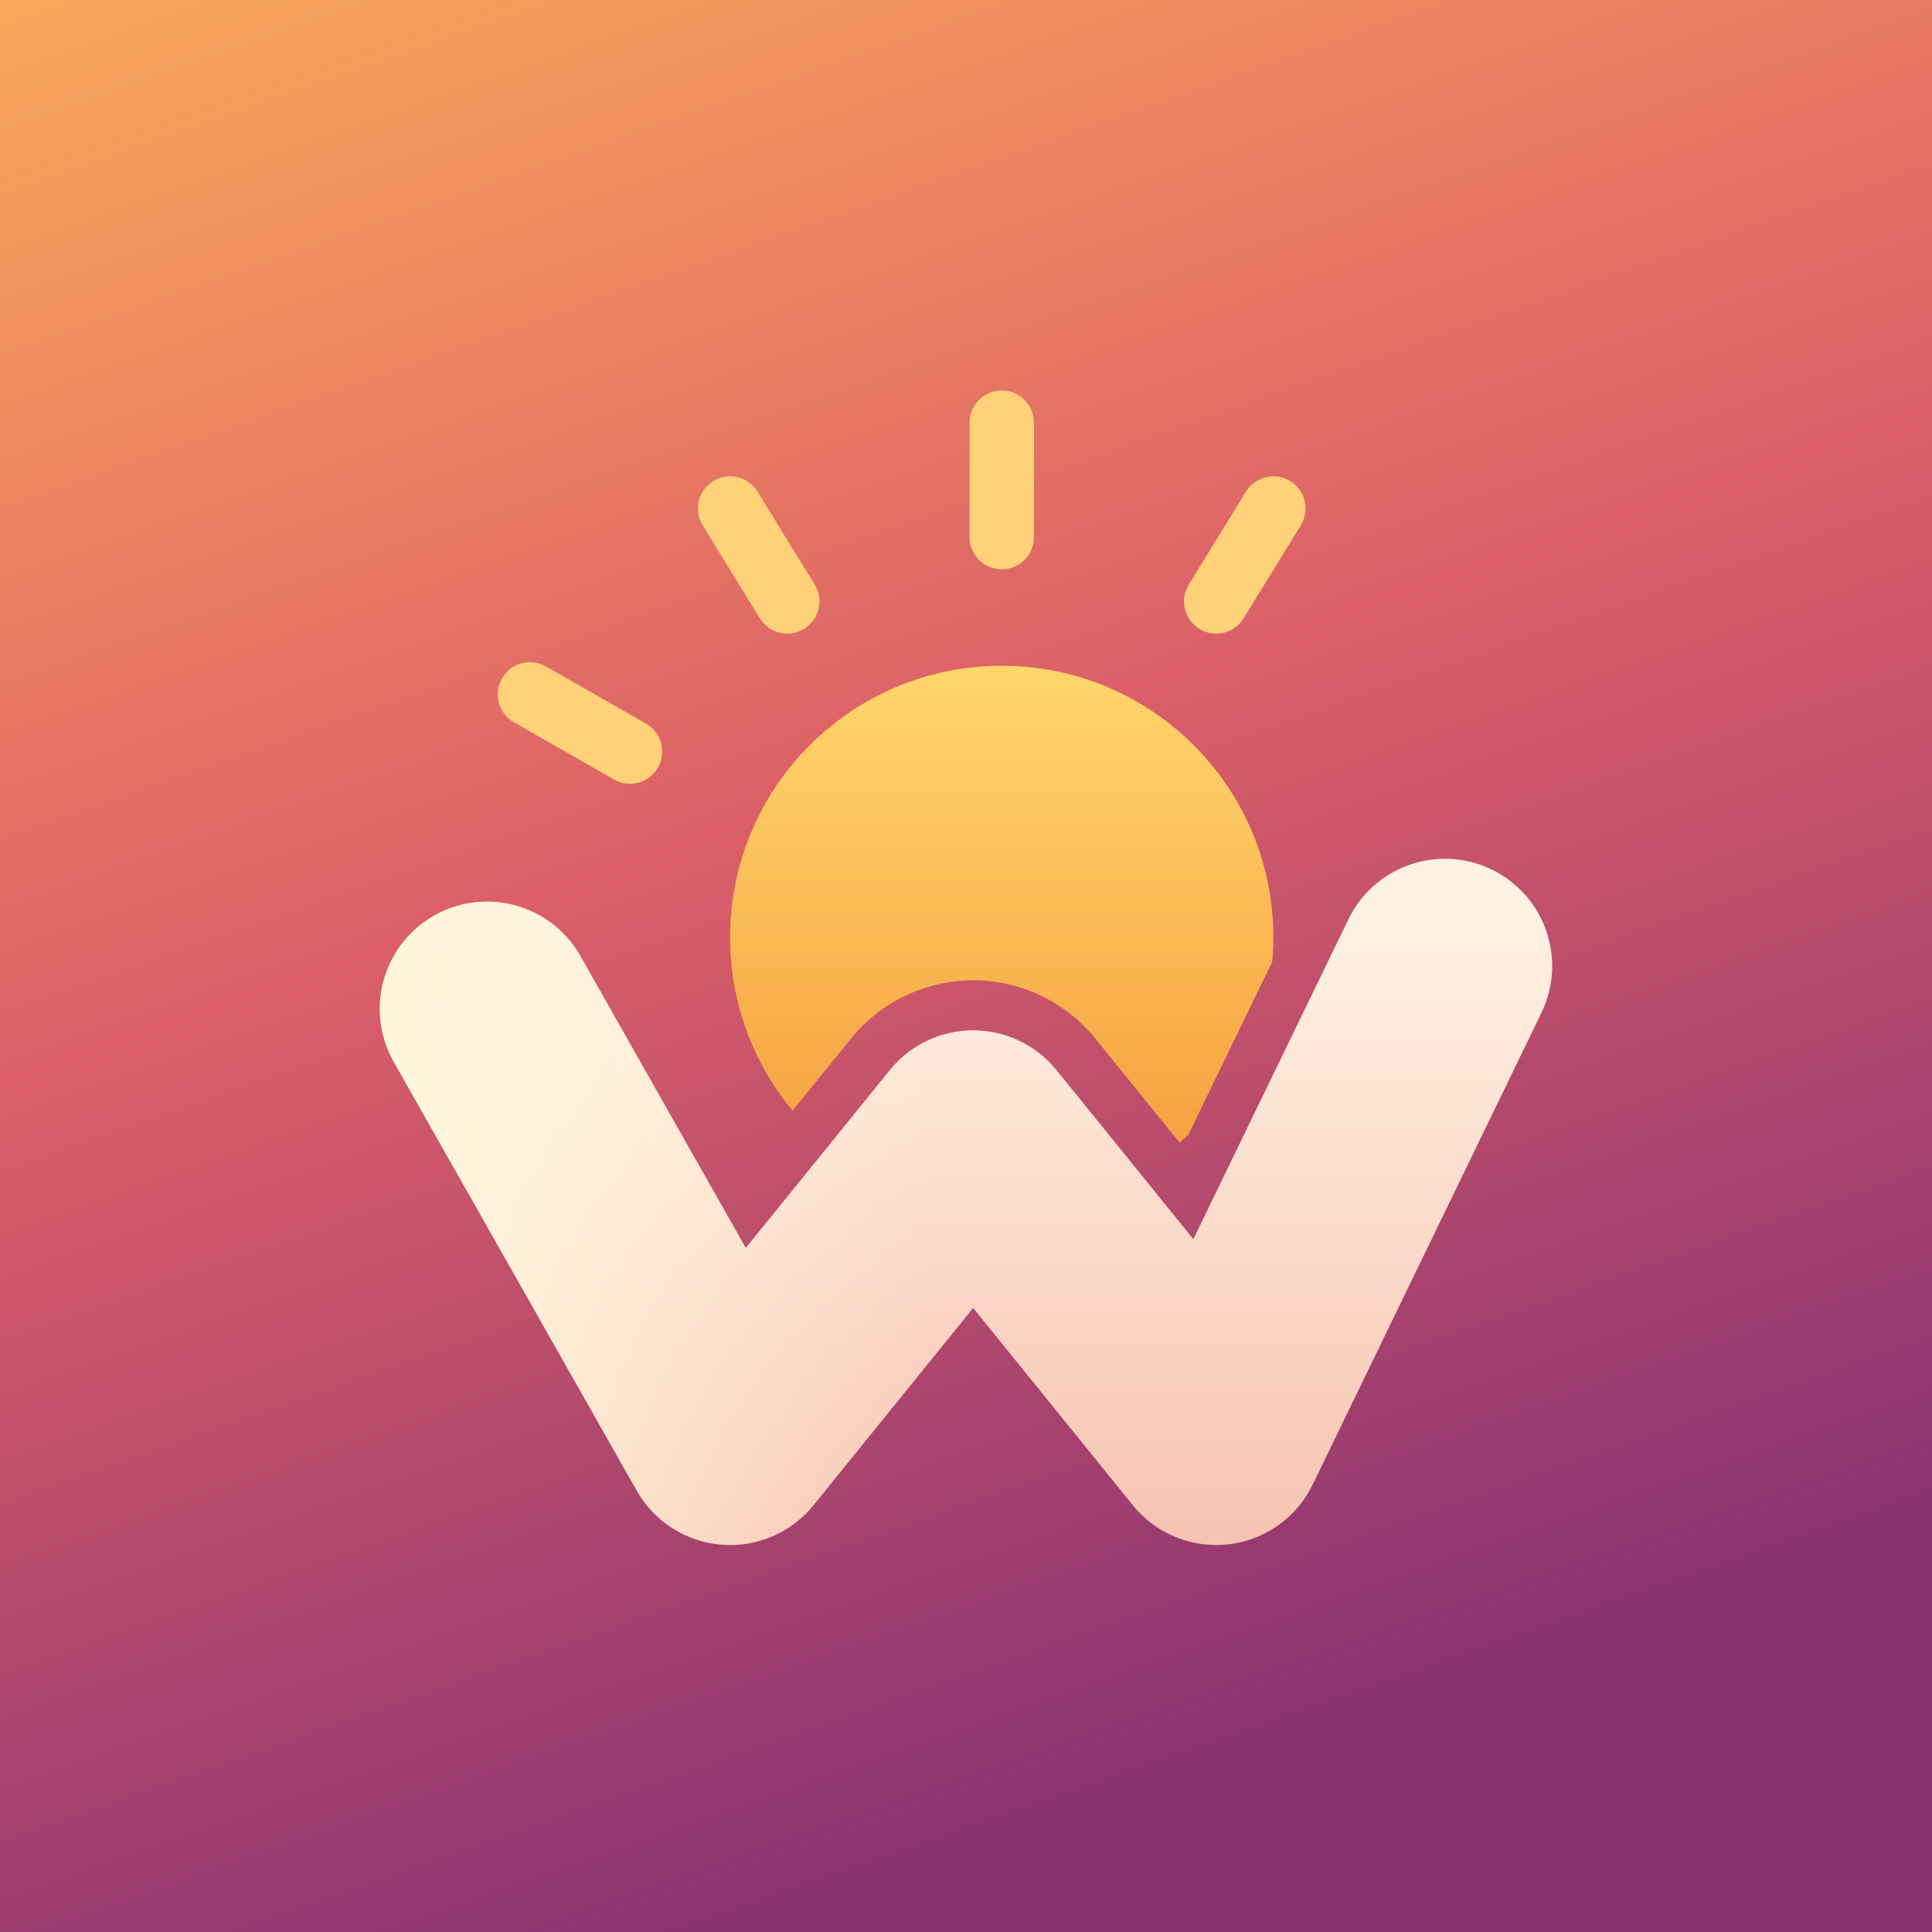
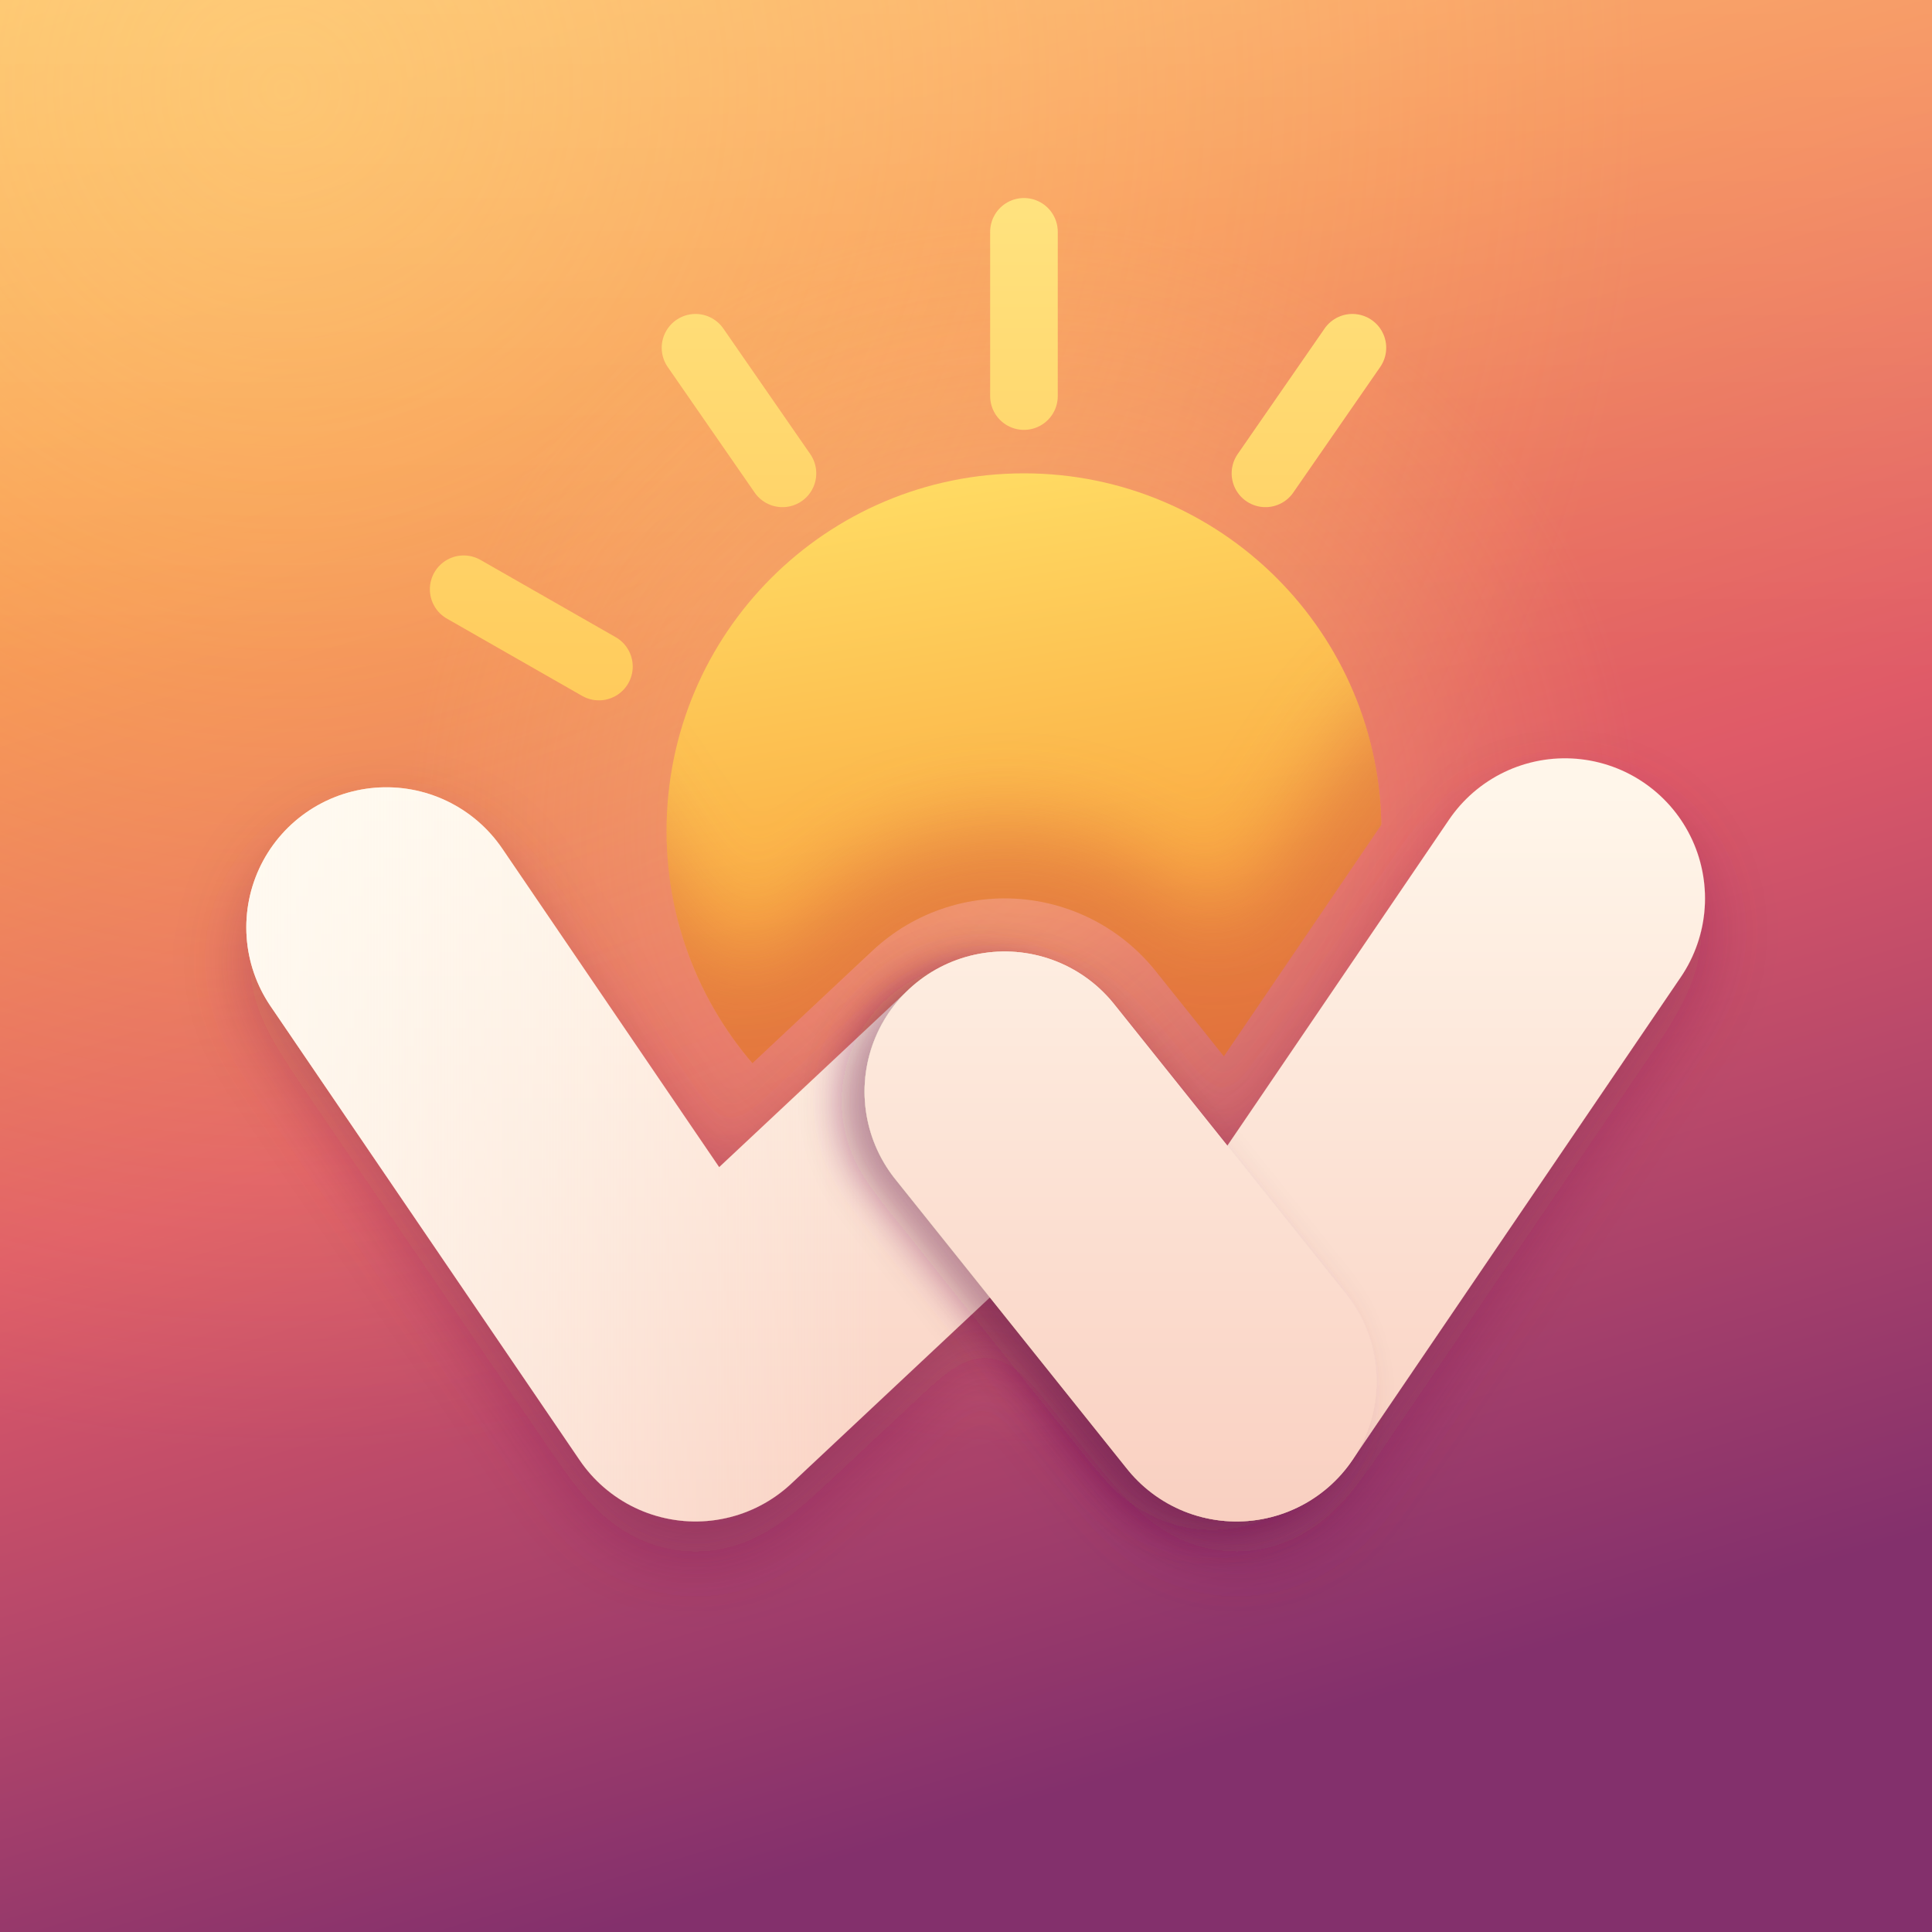
<svg xmlns="http://www.w3.org/2000/svg" viewBox="0 0 200 200">
  <defs>
-     <linearGradient id="wm-sun" x1="0" y1="0" x2="0" y2="1">
-       <stop offset="0" stop-color="#ffd66a" />
-       <stop offset="1" stop-color="#f59a3c" />
+     <linearGradient id="rays" x1="0" y1="22" x2="0" y2="72" gradientUnits="userSpaceOnUse">
+       <stop offset="0" stop-color="#ffe27e" />
+       <stop offset="1" stop-color="#ffcb5c" />
    </linearGradient>
-     <linearGradient id="wm-w" x1="0" y1="92" x2="0" y2="178" gradientUnits="userSpaceOnUse">
-       <stop offset="0" stop-color="#fff1e2" />
-       <stop offset="1" stop-color="#f7c3b2" />
+     <linearGradient id="sun" x1="100" y1="49" x2="112" y2="123" gradientUnits="userSpaceOnUse">
+       <stop offset="0" stop-color="#ffdb63" />
+       <stop offset="0.55" stop-color="#fbae45" />
+       <stop offset="1" stop-color="#f0833a" />
    </linearGradient>
-     <linearGradient id="wm-w2" x1="22" y1="0" x2="96" y2="0" gradientUnits="userSpaceOnUse">
-       <stop offset="0" stop-color="#fff6dc" />
-       <stop offset="1" stop-color="#fff6dc" stop-opacity="0" />
+     <linearGradient id="w" x1="0" y1="82" x2="0" y2="158" gradientUnits="userSpaceOnUse">
+       <stop offset="0" stop-color="#fff6ea" />
+       <stop offset="1" stop-color="#f9cfc0" />
    </linearGradient>
-     <mask id="wm-cut" maskUnits="userSpaceOnUse" x="0" y="0" width="200" height="200">
+     <linearGradient id="tint" x1="24" y1="0" x2="92" y2="0" gradientUnits="userSpaceOnUse">
+       <stop offset="0" stop-color="#fffbf2" stop-opacity="0.85" />
+       <stop offset="1" stop-color="#fffbf2" stop-opacity="0" />
+     </linearGradient>
+     <mask id="cut" maskUnits="userSpaceOnUse" x="0" y="0" width="200" height="200">
      <rect width="200" height="200" fill="#fff" />
-       <path d="M34 104 68 164 102 122 136 164 168 98" fill="none" stroke="#000" stroke-width="44" stroke-linecap="round" stroke-linejoin="round" />
+       <path d="M40 96 72 143 104 113 128 143 162 93" fill="none" stroke="#000" stroke-width="40" stroke-linecap="round" stroke-linejoin="round" />
    </mask>
-     <linearGradient id="wm-sky" x1="0" y1="0" x2="0.35" y2="1">
-       <stop offset="0" stop-color="#f9a85a" />
-       <stop offset="0.5" stop-color="#dc5f68" />
-       <stop offset="1" stop-color="#8a3372" />
+     <filter id="drop" filterUnits="userSpaceOnUse" x="-20" y="-20" width="240" height="240" color-interpolation-filters="sRGB">
+       <feDropShadow dx="0" dy="3.5" stdDeviation="3.5" flood-color="#6a1a4c" flood-opacity="0.32" />
+     </filter>
+     <filter id="fold" filterUnits="userSpaceOnUse" x="-20" y="-20" width="240" height="240" color-interpolation-filters="sRGB">
+       <feDropShadow dx="-2.5" dy="1" stdDeviation="2" flood-color="#6a1a4c" flood-opacity="0.44" />
+     </filter>
+     <filter id="sunshade" filterUnits="userSpaceOnUse" x="-20" y="-20" width="240" height="240" color-interpolation-filters="sRGB">
+       <feGaussianBlur stdDeviation="4.5" />
+     </filter>
+     <clipPath id="sunclip">
+       <circle cx="106" cy="86" r="37" />
+     </clipPath>
+     <radialGradient id="glow" cx="106" cy="86" r="64" gradientUnits="userSpaceOnUse">
+       <stop offset="0" stop-color="#ffd27a" stop-opacity="0.45" />
+       <stop offset="1" stop-color="#ffd27a" stop-opacity="0" />
+     </radialGradient>
+     <linearGradient id="sky" x1="0" y1="0" x2="0.3" y2="1">
+       <stop offset="0" stop-color="#fdb34e" />
+       <stop offset="0.28" stop-color="#f68a4c" />
+       <stop offset="0.6" stop-color="#df5a68" />
+       <stop offset="1" stop-color="#83306c" />
+     </linearGradient>
+     <radialGradient id="warm" cx="0.15" cy="0.05" r="0.7">
+       <stop offset="0" stop-color="#ffd06a" stop-opacity="0.55" />
+       <stop offset="1" stop-color="#ffd06a" stop-opacity="0" />
+     </radialGradient>
+     <linearGradient id="sheen" x1="0" y1="0" x2="0" y2="1">
+       <stop offset="0" stop-color="#fff" stop-opacity="0.16" />
+       <stop offset="0.35" stop-color="#fff" stop-opacity="0" />
    </linearGradient>
  </defs>
-   <rect width="200" height="200" fill="url(#wm-sky)" />
-   <g transform="translate(100 100) scale(0.74) translate(-101 -98)">
-     <path d="M106 22v16M144 34l-8 13M68 34l8 13M40 60l14 8" stroke="#ffd27a" stroke-width="9" stroke-linecap="round" />
-     <circle cx="106" cy="94" r="38" fill="url(#wm-sun)" mask="url(#wm-cut)" />
-     <g fill="none" stroke-width="30" stroke-linecap="round" stroke-linejoin="round">
-       <path d="M34 104 68 164 102 122 136 164 168 98" stroke="url(#wm-w)" />
-       <path d="M34 104 68 164 102 122 136 164 168 98" stroke="url(#wm-w2)" />
+   <rect width="200" height="200" fill="url(#sky)" />
+   <rect width="200" height="200" fill="url(#warm)" />
+   <rect width="200" height="200" fill="url(#sheen)" />
+   <g transform="translate(100 100) scale(1) translate(-100 -100)">
+     <circle cx="106" cy="86" r="64" fill="url(#glow)" />
+     <path d="M106 24v17M72 36l9 13M140 36l-9 13M48 61l14 8" stroke="url(#rays)" stroke-width="7" stroke-linecap="round" />
+     <g mask="url(#cut)">
+       <circle cx="106" cy="86" r="37" fill="url(#sun)" />
+       <g clip-path="url(#sunclip)" opacity="0.4">
+         <path d="M40 96 72 143 104 113 128 143 162 93" fill="none" stroke="#c8433a" stroke-width="55" stroke-linecap="round" stroke-linejoin="round" filter="url(#sunshade)" />
+       </g>
+     </g>
+     <g fill="none" stroke-width="29" stroke-linecap="round" stroke-linejoin="round">
+       <g filter="url(#drop)">
+         <path d="M40 96 72 143 104 113 128 143 162 93" stroke="url(#w)" />
+         <path d="M40 96 72 143 104 113 128 143 162 93" stroke="url(#tint)" />
+       </g>
+       <path d="M104 113 128 143" stroke="url(#w)" filter="url(#fold)" />
    </g>
  </g>
</svg>
